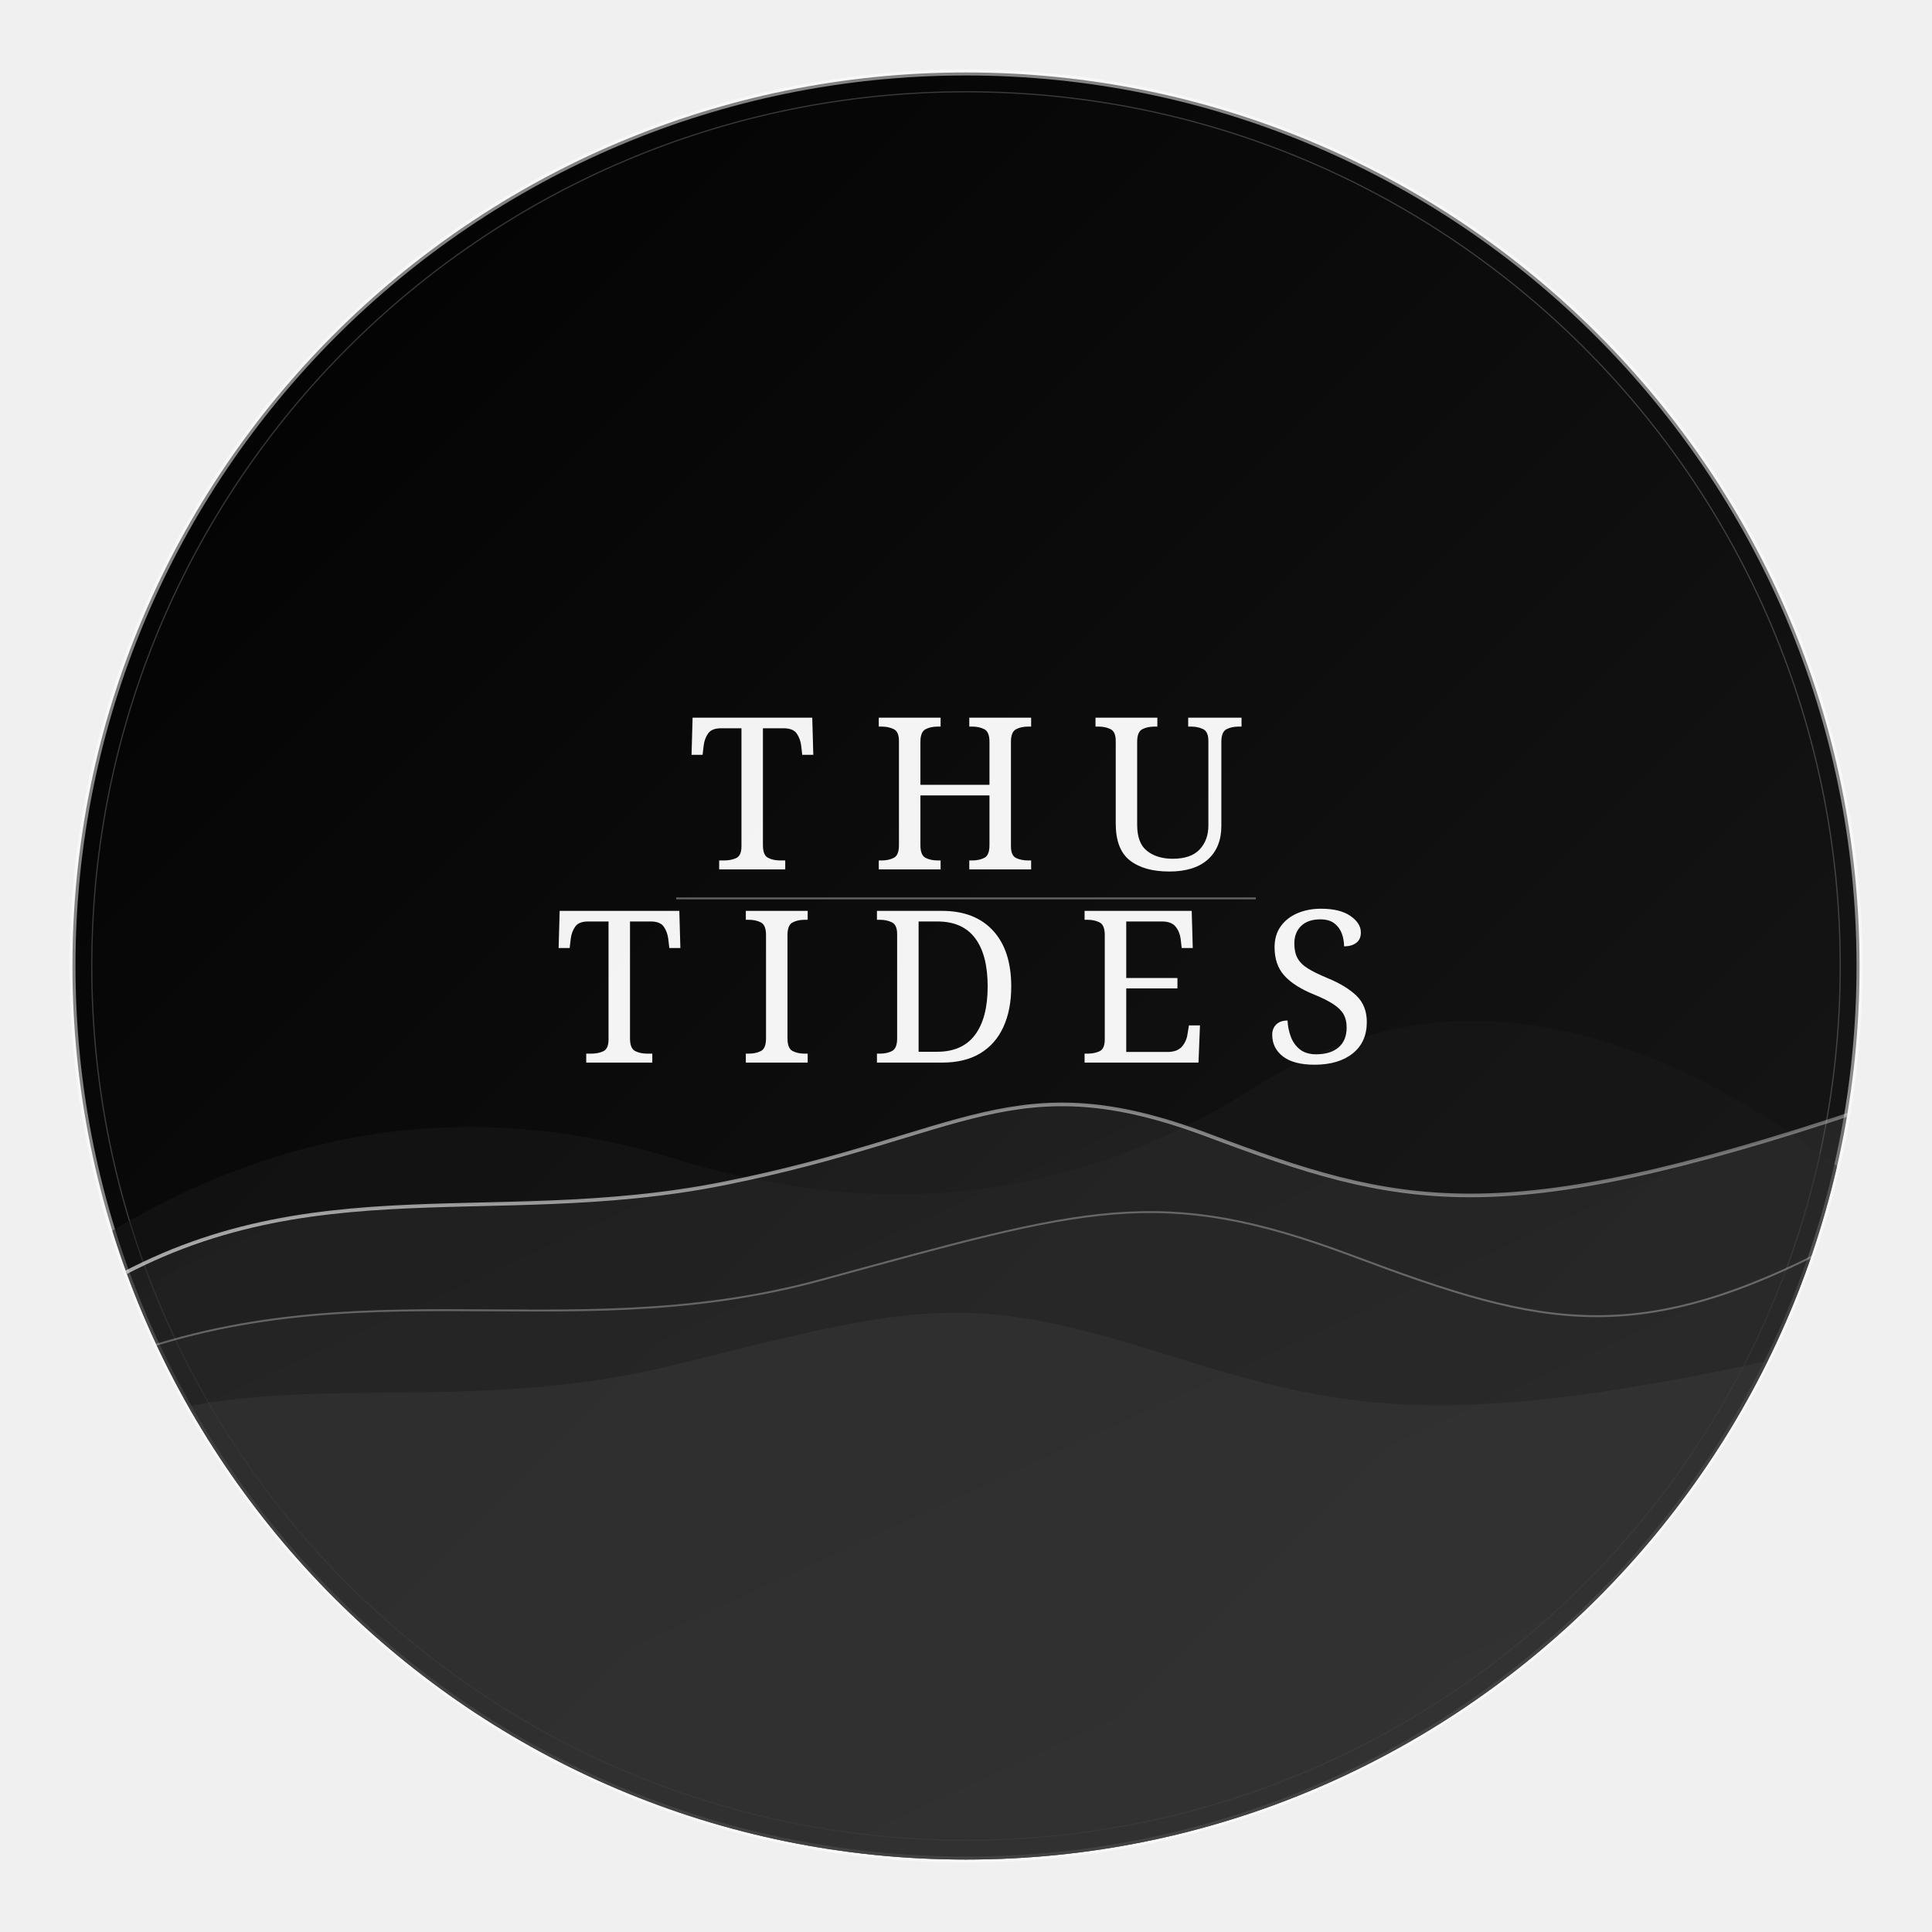
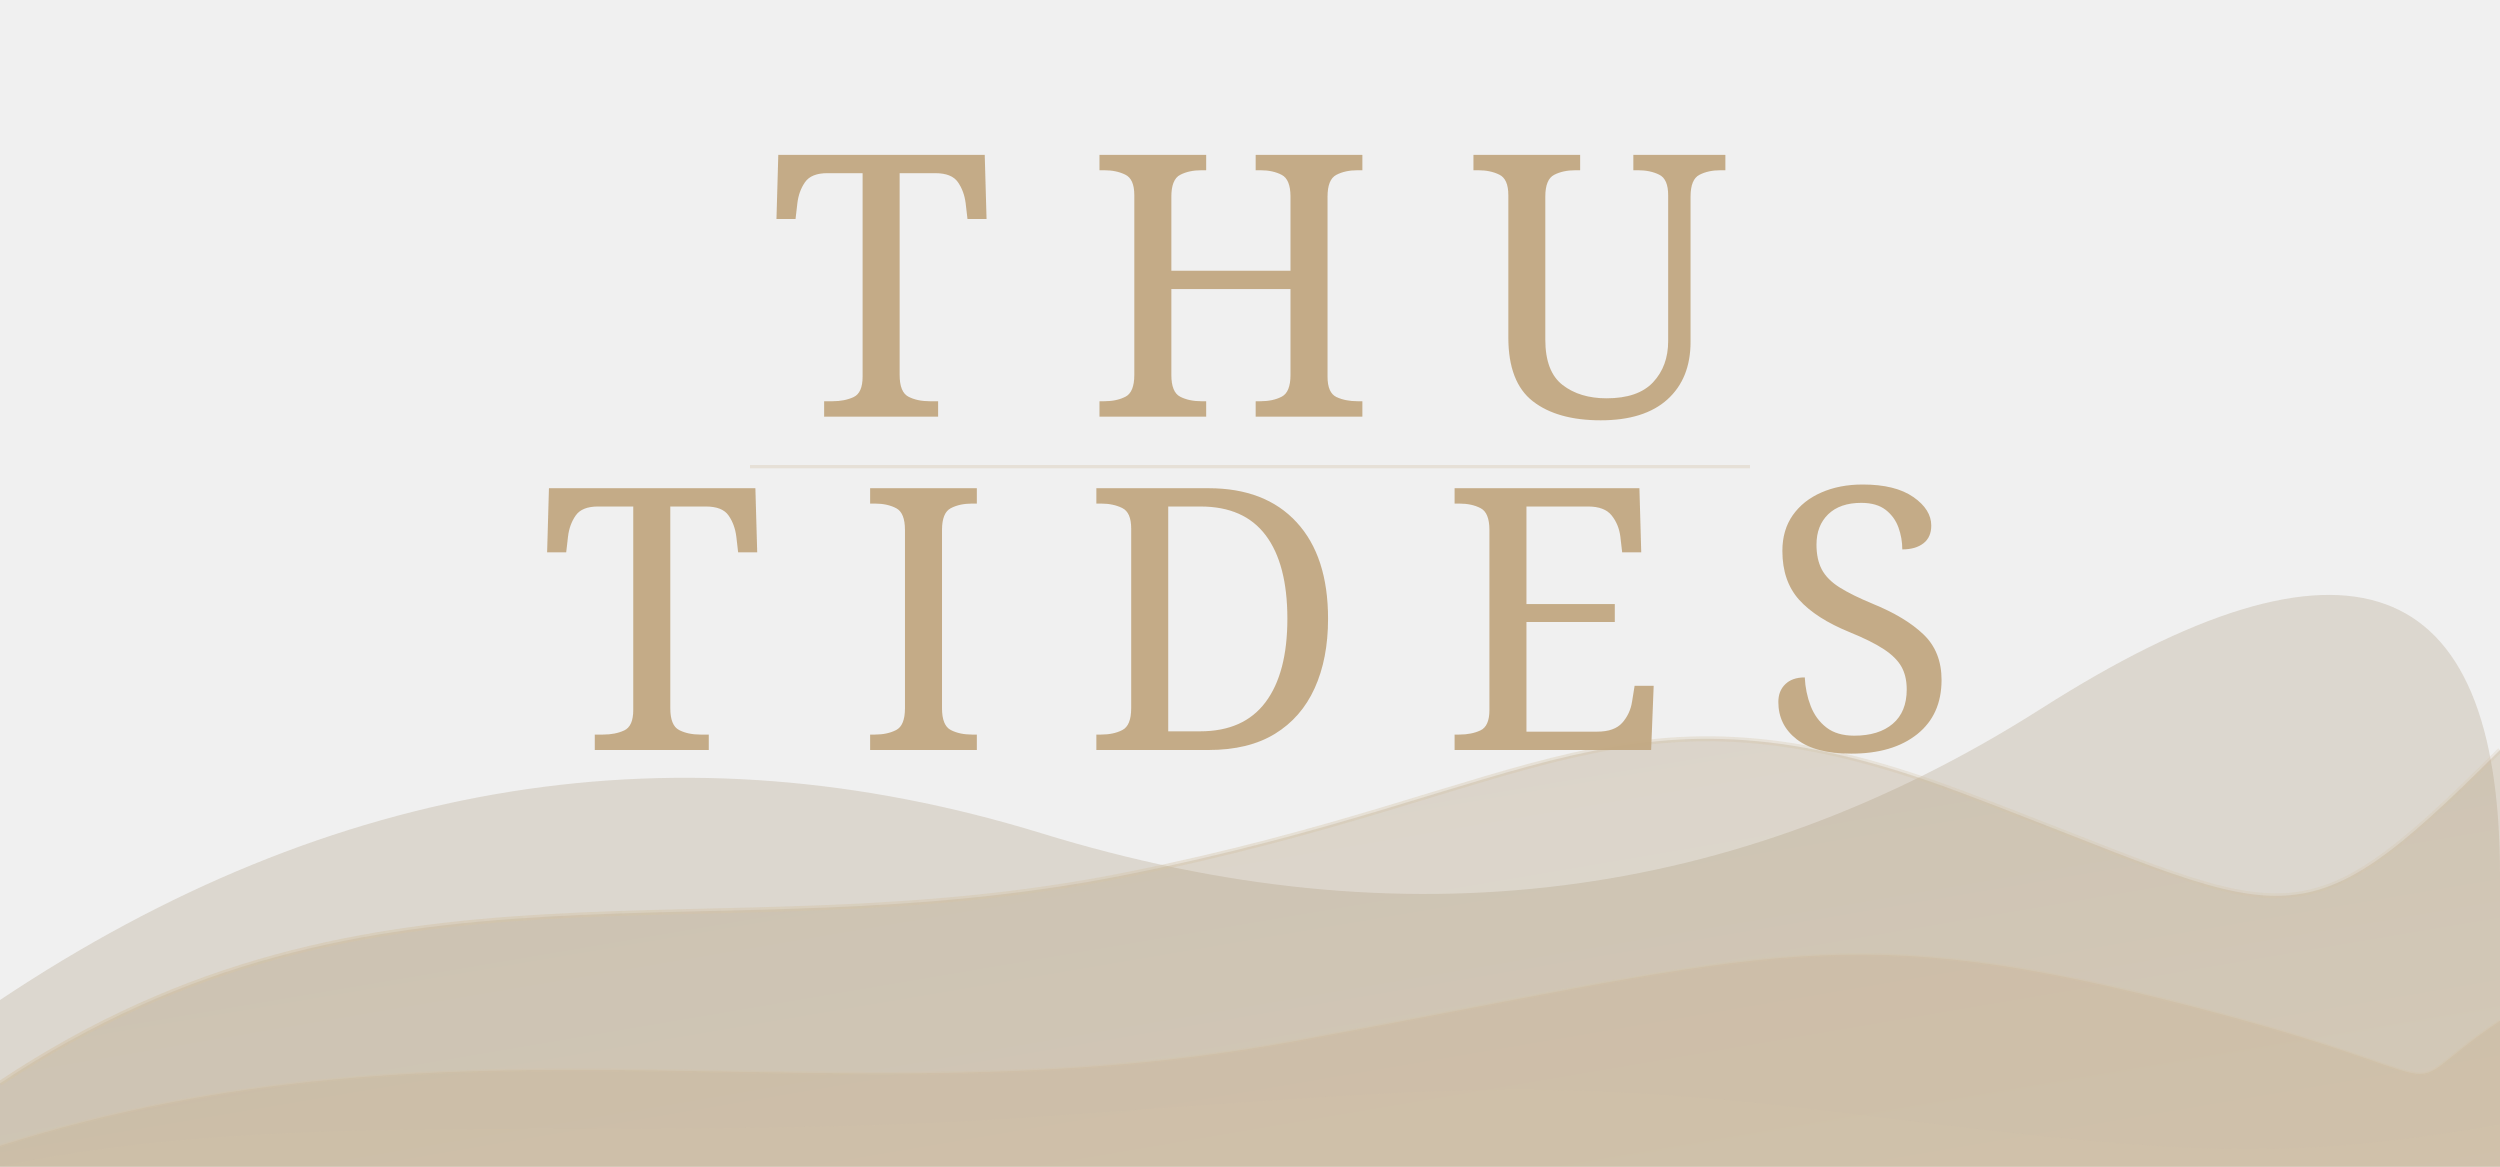
- <svg xmlns="http://www.w3.org/2000/svg" viewBox="0 0 800 800" width="800" height="800">
+ <svg xmlns="http://www.w3.org/2000/svg" viewBox="100 280 600 280" width="600" height="280">
  <defs>
-     <linearGradient id="oceanGrad" x1="0%" y1="0%" x2="100%" y2="100%">
-       <stop offset="0%" style="stop-color:#000000" />
-       <stop offset="100%" style="stop-color:#1A1A1A" />
-     </linearGradient>
    <linearGradient id="waveGrad" x1="0%" y1="0%" x2="100%" y2="100%">
-       <stop offset="0%" style="stop-color:#333333" />
-       <stop offset="100%" style="stop-color:#555555" />
+       <stop offset="0%" style="stop-color:#A08B6A" />
+       <stop offset="100%" style="stop-color:#C2A882" />
    </linearGradient>
    <linearGradient id="foamGrad" x1="0%" y1="0%" x2="100%" y2="0%">
-       <stop offset="0%" style="stop-color:#FFFFFF;stop-opacity:0.9" />
-       <stop offset="100%" style="stop-color:#FFFFFF;stop-opacity:0.5" />
+       <stop offset="0%" style="stop-color:#D4C4A8;stop-opacity:0.9" />
+       <stop offset="100%" style="stop-color:#D4C4A8;stop-opacity:0.4" />
    </linearGradient>
-     <clipPath id="circleClip">
-       <circle cx="400" cy="400" r="370" />
-     </clipPath>
  </defs>
-   <circle cx="400" cy="400" r="370" fill="url(#oceanGrad)" />
-   <circle cx="400" cy="400" r="370" fill="none" stroke="#FFFFFF" stroke-width="2.5" opacity="0.5" />
-   <circle cx="400" cy="400" r="362" fill="none" stroke="#FFFFFF" stroke-width="0.5" opacity="0.2" />
-   <g clip-path="url(#circleClip)">
-     <path d="M 30 520               Q 150 440, 280 480               T 520 450               T 770 490               L 770 800               L 30 800 Z" fill="#1A1A1A" opacity="0.5" />
-     <path d="M 30 540               C 120 480, 200 510, 300 490               S 420 440, 500 470               S 620 510, 770 460               L 770 800               L 30 800 Z" fill="url(#waveGrad)" opacity="0.35" />
-     <path d="M 30 570               C 140 520, 230 560, 340 530               S 480 490, 560 520               S 680 560, 770 510               L 770 800               L 30 800 Z" fill="#2A2A2A" opacity="0.4" />
-     <path d="M 30 600               C 100 560, 180 590, 280 565               S 400 535, 480 560               S 600 595, 770 555               L 770 800               L 30 800 Z" fill="#444444" opacity="0.3" />
-     <path d="M 30 540               C 120 480, 200 510, 300 490               S 420 440, 500 470               S 620 510, 770 460" fill="none" stroke="url(#foamGrad)" stroke-width="1.5" opacity="0.7" />
-     <path d="M 30 570               C 140 520, 230 560, 340 530               S 480 490, 560 520               S 680 560, 770 510" fill="none" stroke="#FFFFFF" stroke-width="0.8" opacity="0.3" />
+   <g>
+     <path d="M 100 520              Q 220 440, 350 480              T 590 450              T 700 490              L 700 560              L 100 560 Z" fill="#A08B6A" opacity="0.25" />
+     <path d="M 100 540              C 190 480, 270 510, 370 490              S 490 440, 570 470              S 650 510, 700 460              L 700 560              L 100 560 Z" fill="url(#waveGrad)" opacity="0.3" />
+     <path d="M 100 555              C 210 520, 300 550, 410 530              S 540 500, 620 520              S 670 545, 700 525              L 700 560              L 100 560 Z" fill="#C2A882" opacity="0.25" />
+     <path d="M 100 560              C 170 545, 250 555, 350 548              S 470 538, 550 548              S 650 558, 700 550              L 700 560              L 100 560 Z" fill="#D4C4A8" opacity="0.2" />
+     <path d="M 100 540              C 190 480, 270 510, 370 490              S 490 440, 570 470              S 650 510, 700 460" fill="none" stroke="url(#foamGrad)" stroke-width="1.2" opacity="0.6" />
+     <path d="M 100 555              C 210 520, 300 550, 410 530              S 540 500, 620 520              S 670 545, 700 525" fill="none" stroke="#D4C4A8" stroke-width="0.7" opacity="0.3" />
  </g>
-   <text x="400" y="360" text-anchor="middle" font-family="'Didot', 'Playfair Display', 'Bodoni Moda', 'Georgia', serif" font-size="88" font-weight="400" letter-spacing="22" fill="#FFFFFF" opacity="0.95">THU</text>
-   <text x="400" y="440" text-anchor="middle" font-family="'Didot', 'Playfair Display', 'Bodoni Moda', 'Georgia', serif" font-size="88" font-weight="400" letter-spacing="22" fill="#FFFFFF" opacity="0.95">TIDES</text>
-   <line x1="280" y1="372" x2="520" y2="372" stroke="#FFFFFF" stroke-width="0.8" opacity="0.35" />
+   <text x="400" y="380" text-anchor="middle" font-family="'Didot', 'Playfair Display', 'Bodoni Moda', 'Georgia', serif" font-size="88" font-weight="400" letter-spacing="22" fill="#C2A882" opacity="0.95">THU</text>
+   <text x="400" y="460" text-anchor="middle" font-family="'Didot', 'Playfair Display', 'Bodoni Moda', 'Georgia', serif" font-size="88" font-weight="400" letter-spacing="22" fill="#C2A882" opacity="0.95">TIDES</text>
+   <line x1="280" y1="392" x2="520" y2="392" stroke="#D4C4A8" stroke-width="0.8" opacity="0.35" />
</svg>
